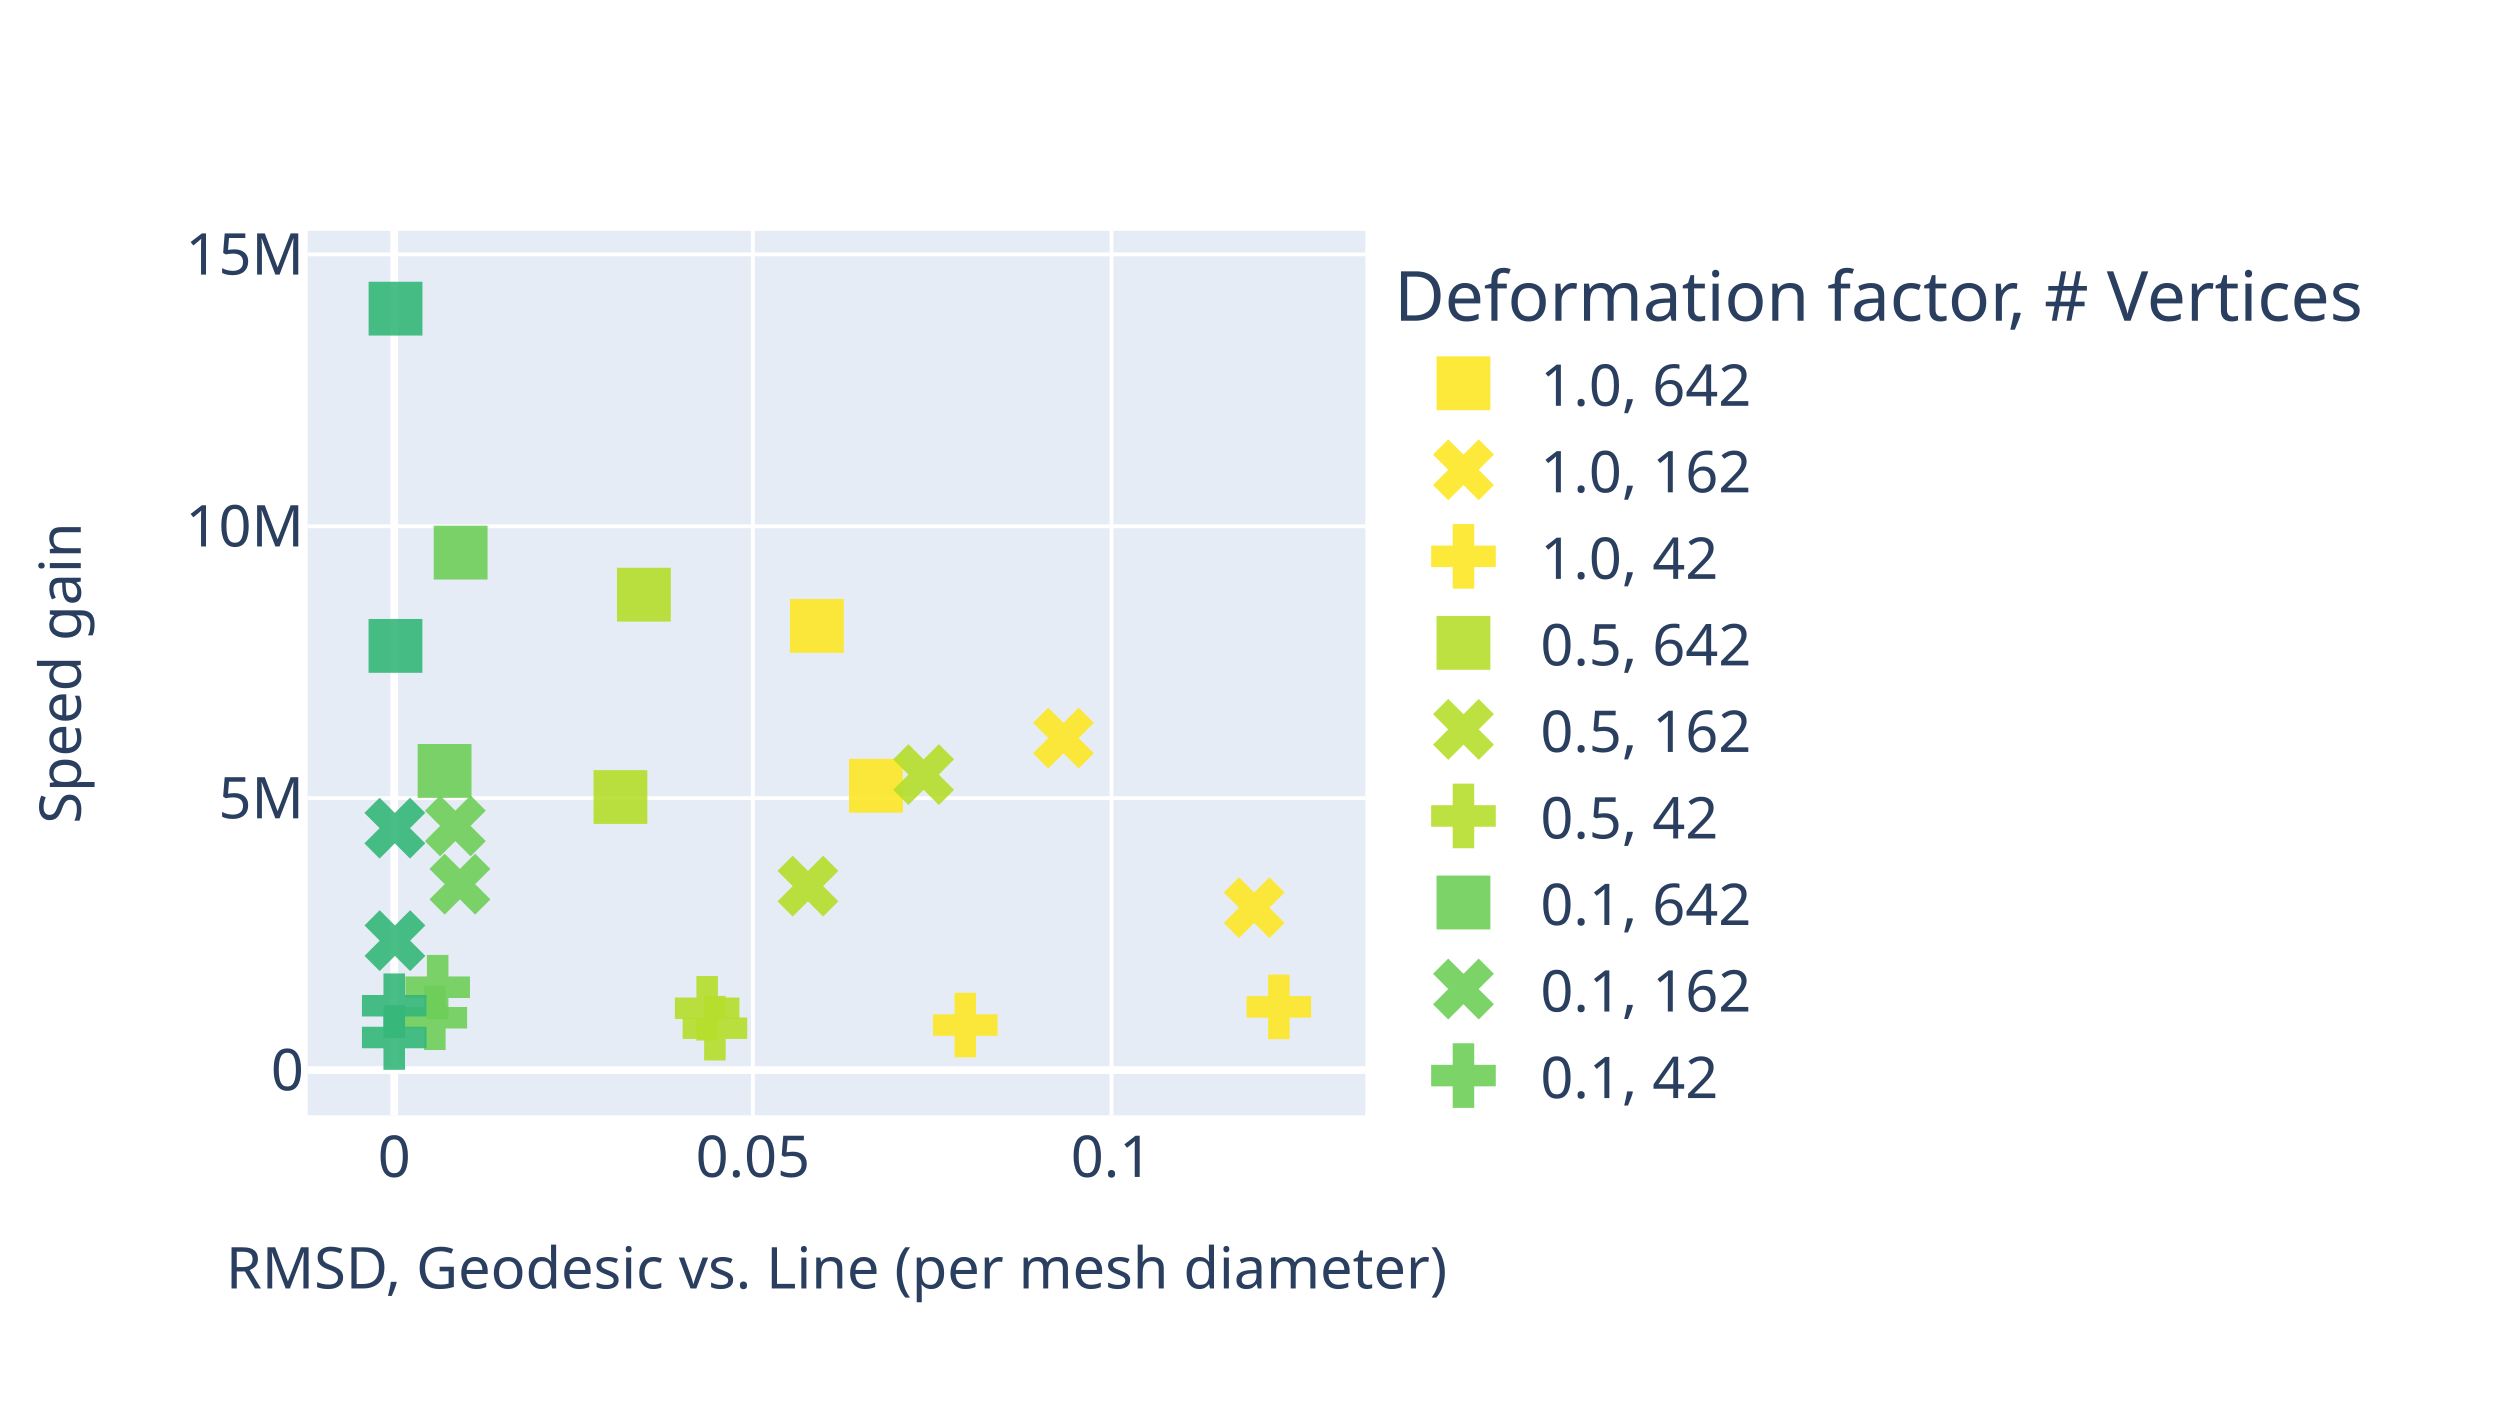
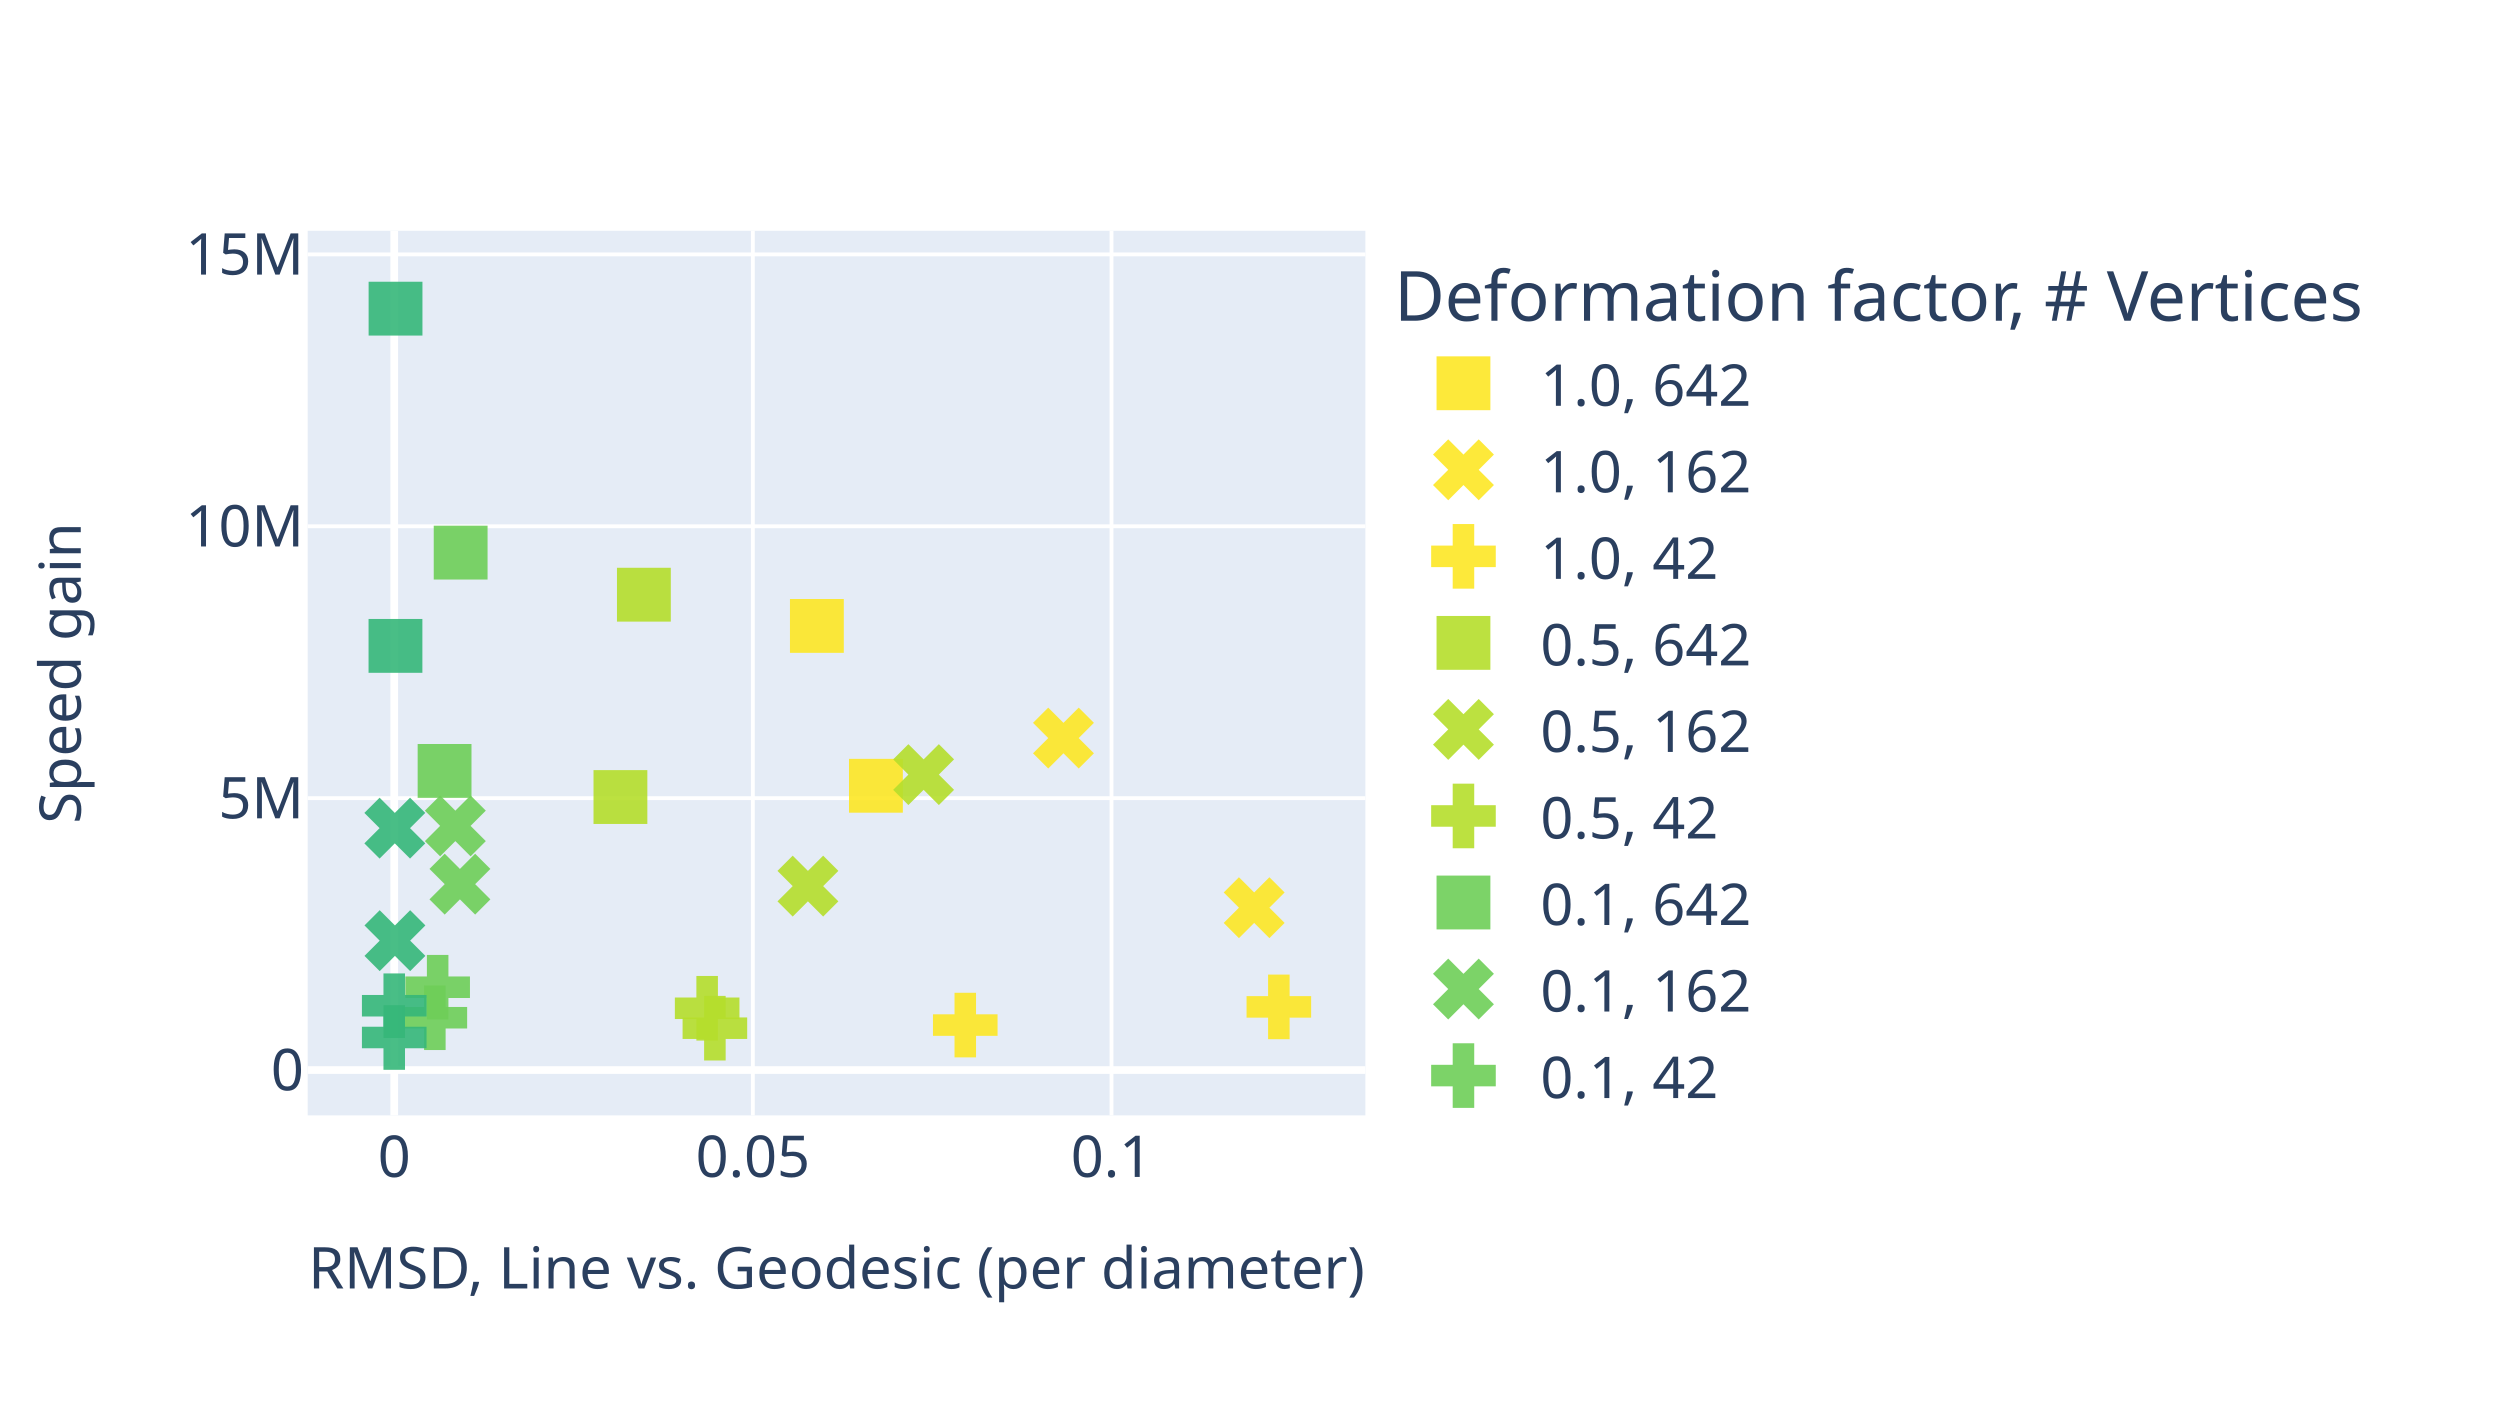
<svg xmlns="http://www.w3.org/2000/svg" class="main-svg" width="650" height="370" style="" viewBox="0 0 650 370">
  <rect x="0" y="0" width="650" height="370" style="fill: rgb(255, 255, 255); fill-opacity: 1;" />
-   <defs id="defs-0d9115">
+   <defs id="defs-f78b5c">
    <g class="clips">
-       <clipPath id="clip0d9115xyplot" class="plotclip">
+       <clipPath id="clipf78b5cxyplot" class="plotclip">
        <rect width="275" height="230" />
      </clipPath>
-       <clipPath class="axesclip" id="clip0d9115x">
+       <clipPath class="axesclip" id="clipf78b5cx">
        <rect x="80" y="0" width="275" height="370" />
      </clipPath>
-       <clipPath class="axesclip" id="clip0d9115y">
+       <clipPath class="axesclip" id="clipf78b5cy">
        <rect x="0" y="60" width="650" height="230" />
      </clipPath>
-       <clipPath class="axesclip" id="clip0d9115xy">
+       <clipPath class="axesclip" id="clipf78b5cxy">
        <rect x="80" y="60" width="275" height="230" />
      </clipPath>
    </g>
    <g class="gradients" />
    <g class="patterns" />
  </defs>
  <g class="bglayer">
    <rect class="bg" x="80" y="60" width="275" height="230" style="fill: rgb(229, 236, 246); fill-opacity: 1; stroke-width: 0;" />
  </g>
  <g class="layer-below">
    <g class="imagelayer" />
    <g class="shapelayer" />
  </g>
  <g class="cartesianlayer">
    <g class="subplot xy">
      <g class="layer-subplot">
        <g class="shapelayer" />
        <g class="imagelayer" />
      </g>
      <g class="minor-gridlayer">
        <g class="x" />
        <g class="y" />
      </g>
      <g class="gridlayer">
        <g class="x">
          <path class="xgrid crisp" transform="translate(195.74,0)" d="M0,60v230" style="stroke: rgb(255, 255, 255); stroke-opacity: 1; stroke-width: 1px;" />
          <path class="xgrid crisp" transform="translate(288.99,0)" d="M0,60v230" style="stroke: rgb(255, 255, 255); stroke-opacity: 1; stroke-width: 1px;" />
        </g>
        <g class="y">
          <path class="ygrid crisp" transform="translate(0,207.52)" d="M80,0h275" style="stroke: rgb(255, 255, 255); stroke-opacity: 1; stroke-width: 1px;" />
          <path class="ygrid crisp" transform="translate(0,136.83)" d="M80,0h275" style="stroke: rgb(255, 255, 255); stroke-opacity: 1; stroke-width: 1px;" />
          <path class="ygrid crisp" transform="translate(0,66.14)" d="M80,0h275" style="stroke: rgb(255, 255, 255); stroke-opacity: 1; stroke-width: 1px;" />
        </g>
      </g>
      <g class="zerolinelayer">
        <path class="xzl zl crisp" transform="translate(102.5,0)" d="M0,60v230" style="stroke: rgb(255, 255, 255); stroke-opacity: 1; stroke-width: 2px;" />
        <path class="yzl zl crisp" transform="translate(0,278.21)" d="M80,0h275" style="stroke: rgb(255, 255, 255); stroke-opacity: 1; stroke-width: 2px;" />
      </g>
      <path class="xlines-below" />
      <path class="ylines-below" />
      <g class="overlines-below" />
      <g class="xaxislayer-below" />
      <g class="yaxislayer-below" />
      <g class="overaxes-below" />
-       <g class="plot" transform="translate(80,60)" clip-path="url(#clip0d9115xyplot)">
+       <g class="plot" transform="translate(80,60)" clip-path="url(#clipf78b5cxyplot)">
        <g class="scatterlayer mlayer">
-           <g class="trace scatter tracece2cf5" style="stroke-miterlimit: 2; opacity: 1;">
+           <g class="trace scatter tracedbfbfd" style="stroke-miterlimit: 2; opacity: 1;">
            <g class="fills" />
            <g class="errorbars" />
            <g class="lines" />
            <g class="points">
              <path class="point" transform="translate(132.39,102.74)" d="M7,7H-7V-7H7Z" style="opacity: 0.9; stroke-width: 0px; fill: rgb(253, 231, 37); fill-opacity: 1;" />
              <path class="point" transform="translate(147.74,144.3)" d="M7,7H-7V-7H7Z" style="opacity: 0.9; stroke-width: 0px; fill: rgb(253, 231, 37); fill-opacity: 1;" />
            </g>
            <g class="text" />
          </g>
-           <g class="trace scatter trace1ae0f4" style="stroke-miterlimit: 2; opacity: 1;">
+           <g class="trace scatter trace3da025" style="stroke-miterlimit: 2; opacity: 1;">
            <g class="fills" />
            <g class="errorbars" />
            <g class="lines" />
            <g class="points">
              <path class="point" transform="translate(196.5,131.9)" d="M0,3.96l3.96,3.96l3.96,-3.96l-3.96,-3.96l3.96,-3.96l-3.96,-3.96l-3.96,3.96l-3.96,-3.96l-3.96,3.96l3.96,3.96l-3.96,3.96l3.96,3.96Z" style="opacity: 0.9; stroke-width: 0px; fill: rgb(253, 231, 37); fill-opacity: 1;" />
              <path class="point" transform="translate(246.08,176)" d="M0,3.96l3.96,3.96l3.96,-3.96l-3.96,-3.96l3.96,-3.96l-3.96,-3.96l-3.96,3.96l-3.96,-3.96l-3.96,3.96l3.96,3.96l-3.96,3.96l3.96,3.96Z" style="opacity: 0.9; stroke-width: 0px; fill: rgb(253, 231, 37); fill-opacity: 1;" />
            </g>
            <g class="text" />
          </g>
-           <g class="trace scatter trace9f055f" style="stroke-miterlimit: 2; opacity: 1;">
+           <g class="trace scatter traceda2839" style="stroke-miterlimit: 2; opacity: 1;">
            <g class="fills" />
            <g class="errorbars" />
            <g class="lines" />
            <g class="points">
              <path class="point" transform="translate(252.5,201.79)" d="M8.4,2.8H2.8V8.4H-2.8V2.8H-8.4V-2.8H-2.8V-8.4H2.8V-2.8H8.4Z" style="opacity: 0.9; stroke-width: 0px; fill: rgb(253, 231, 37); fill-opacity: 1;" />
              <path class="point" transform="translate(170.97,206.52)" d="M8.4,2.8H2.8V8.4H-2.8V2.8H-8.4V-2.8H-2.8V-8.4H2.8V-2.8H8.4Z" style="opacity: 0.9; stroke-width: 0px; fill: rgb(253, 231, 37); fill-opacity: 1;" />
            </g>
            <g class="text" />
          </g>
-           <g class="trace scatter traceb6d4a3" style="stroke-miterlimit: 2; opacity: 1;">
+           <g class="trace scatter tracec2a444" style="stroke-miterlimit: 2; opacity: 1;">
            <g class="fills" />
            <g class="errorbars" />
            <g class="lines" />
            <g class="points">
              <path class="point" transform="translate(87.41,94.62)" d="M7,7H-7V-7H7Z" style="opacity: 0.9; stroke-width: 0px; fill: rgb(181, 222, 43); fill-opacity: 1;" />
              <path class="point" transform="translate(81.31,147.23)" d="M7,7H-7V-7H7Z" style="opacity: 0.9; stroke-width: 0px; fill: rgb(181, 222, 43); fill-opacity: 1;" />
            </g>
            <g class="text" />
          </g>
-           <g class="trace scatter trace378c98" style="stroke-miterlimit: 2; opacity: 1;">
+           <g class="trace scatter trace50cede" style="stroke-miterlimit: 2; opacity: 1;">
            <g class="fills" />
            <g class="errorbars" />
            <g class="lines" />
            <g class="points">
              <path class="point" transform="translate(160.14,141.4)" d="M0,3.96l3.96,3.96l3.96,-3.96l-3.96,-3.96l3.96,-3.96l-3.96,-3.96l-3.96,3.96l-3.96,-3.96l-3.96,3.96l3.96,3.96l-3.96,3.96l3.96,3.96Z" style="opacity: 0.9; stroke-width: 0px; fill: rgb(181, 222, 43); fill-opacity: 1;" />
              <path class="point" transform="translate(130.06,170.39)" d="M0,3.96l3.96,3.96l3.96,-3.96l-3.96,-3.96l3.96,-3.96l-3.96,-3.96l-3.96,3.96l-3.96,-3.96l-3.96,3.96l3.96,3.96l-3.96,3.96l3.96,3.96Z" style="opacity: 0.9; stroke-width: 0px; fill: rgb(181, 222, 43); fill-opacity: 1;" />
            </g>
            <g class="text" />
          </g>
-           <g class="trace scatter trace0a6c8a" style="stroke-miterlimit: 2; opacity: 1;">
+           <g class="trace scatter trace13b32f" style="stroke-miterlimit: 2; opacity: 1;">
            <g class="fills" />
            <g class="errorbars" />
            <g class="lines" />
            <g class="points">
              <path class="point" transform="translate(103.86,202.15)" d="M8.4,2.8H2.8V8.4H-2.8V2.8H-8.4V-2.8H-2.8V-8.4H2.8V-2.8H8.4Z" style="opacity: 0.9; stroke-width: 0px; fill: rgb(181, 222, 43); fill-opacity: 1;" />
              <path class="point" transform="translate(105.87,207.33)" d="M8.4,2.8H2.8V8.4H-2.8V2.8H-8.4V-2.8H-2.8V-8.4H2.8V-2.8H8.4Z" style="opacity: 0.9; stroke-width: 0px; fill: rgb(181, 222, 43); fill-opacity: 1;" />
            </g>
            <g class="text" />
          </g>
-           <g class="trace scatter trace1d7ed5" style="stroke-miterlimit: 2; opacity: 1;">
+           <g class="trace scatter traced1c4d2" style="stroke-miterlimit: 2; opacity: 1;">
            <g class="fills" />
            <g class="errorbars" />
            <g class="lines" />
            <g class="points">
              <path class="point" transform="translate(39.77,83.68)" d="M7,7H-7V-7H7Z" style="opacity: 0.9; stroke-width: 0px; fill: rgb(110, 206, 88); fill-opacity: 1;" />
              <path class="point" transform="translate(35.59,140.44)" d="M7,7H-7V-7H7Z" style="opacity: 0.9; stroke-width: 0px; fill: rgb(110, 206, 88); fill-opacity: 1;" />
            </g>
            <g class="text" />
          </g>
-           <g class="trace scatter trace568b2e" style="stroke-miterlimit: 2; opacity: 1;">
+           <g class="trace scatter tracea0e49d" style="stroke-miterlimit: 2; opacity: 1;">
            <g class="fills" />
            <g class="errorbars" />
            <g class="lines" />
            <g class="points">
              <path class="point" transform="translate(38.39,154.73)" d="M0,3.96l3.96,3.96l3.96,-3.96l-3.96,-3.96l3.96,-3.96l-3.96,-3.96l-3.96,3.96l-3.96,-3.96l-3.96,3.96l3.96,3.96l-3.96,3.96l3.96,3.96Z" style="opacity: 0.9; stroke-width: 0px; fill: rgb(110, 206, 88); fill-opacity: 1;" />
              <path class="point" transform="translate(39.58,169.88)" d="M0,3.96l3.96,3.96l3.96,-3.96l-3.96,-3.96l3.96,-3.96l-3.96,-3.96l-3.96,3.96l-3.96,-3.96l-3.96,3.96l3.96,3.96l-3.96,3.96l3.96,3.96Z" style="opacity: 0.9; stroke-width: 0px; fill: rgb(110, 206, 88); fill-opacity: 1;" />
            </g>
            <g class="text" />
          </g>
-           <g class="trace scatter trace5ace1f" style="stroke-miterlimit: 2; opacity: 1;">
+           <g class="trace scatter traceaf9a69" style="stroke-miterlimit: 2; opacity: 1;">
            <g class="fills" />
            <g class="errorbars" />
            <g class="lines" />
            <g class="points">
              <path class="point" transform="translate(33.79,196.68)" d="M8.4,2.8H2.8V8.4H-2.8V2.8H-8.4V-2.8H-2.8V-8.4H2.8V-2.8H8.4Z" style="opacity: 0.9; stroke-width: 0px; fill: rgb(110, 206, 88); fill-opacity: 1;" />
              <path class="point" transform="translate(33.06,204.61)" d="M8.4,2.8H2.8V8.4H-2.8V2.8H-8.4V-2.8H-2.8V-8.4H2.8V-2.8H8.4Z" style="opacity: 0.9; stroke-width: 0px; fill: rgb(110, 206, 88); fill-opacity: 1;" />
            </g>
            <g class="text" />
          </g>
-           <g class="trace scatter tracea3073d" style="stroke-miterlimit: 2; opacity: 1;">
+           <g class="trace scatter traceebb350" style="stroke-miterlimit: 2; opacity: 1;">
            <g class="fills" />
            <g class="errorbars" />
            <g class="lines" />
            <g class="points">
              <path class="point" transform="translate(22.84,20.25)" d="M7,7H-7V-7H7Z" style="opacity: 0.9; stroke-width: 0px; fill: rgb(53, 183, 121); fill-opacity: 1;" />
              <path class="point" transform="translate(22.82,107.93)" d="M7,7H-7V-7H7Z" style="opacity: 0.9; stroke-width: 0px; fill: rgb(53, 183, 121); fill-opacity: 1;" />
            </g>
            <g class="text" />
          </g>
-           <g class="trace scatter trace424130" style="stroke-miterlimit: 2; opacity: 1;">
+           <g class="trace scatter traceb3c8f7" style="stroke-miterlimit: 2; opacity: 1;">
            <g class="fills" />
            <g class="errorbars" />
            <g class="lines" />
            <g class="points">
              <path class="point" transform="translate(22.65,155.32)" d="M0,3.96l3.96,3.96l3.96,-3.96l-3.96,-3.96l3.96,-3.96l-3.96,-3.96l-3.96,3.96l-3.96,-3.96l-3.96,3.96l3.96,3.96l-3.96,3.96l3.96,3.96Z" style="opacity: 0.9; stroke-width: 0px; fill: rgb(53, 183, 121); fill-opacity: 1;" />
              <path class="point" transform="translate(22.68,184.57)" d="M0,3.96l3.96,3.96l3.96,-3.96l-3.96,-3.96l3.96,-3.96l-3.96,-3.96l-3.96,3.96l-3.96,-3.96l-3.96,3.96l3.96,3.96l-3.96,3.96l3.96,3.96Z" style="opacity: 0.9; stroke-width: 0px; fill: rgb(53, 183, 121); fill-opacity: 1;" />
            </g>
            <g class="text" />
          </g>
-           <g class="trace scatter tracef280e1" style="stroke-miterlimit: 2; opacity: 1;">
+           <g class="trace scatter trace7a0369" style="stroke-miterlimit: 2; opacity: 1;">
            <g class="fills" />
            <g class="errorbars" />
            <g class="lines" />
            <g class="points">
              <path class="point" transform="translate(22.5,201.49)" d="M8.4,2.8H2.8V8.4H-2.8V2.8H-8.4V-2.8H-2.8V-8.4H2.8V-2.8H8.4Z" style="opacity: 0.9; stroke-width: 0px; fill: rgb(53, 183, 121); fill-opacity: 1;" />
              <path class="point" transform="translate(22.5,209.75)" d="M8.4,2.8H2.8V8.4H-2.8V2.8H-8.4V-2.8H-2.8V-8.4H2.8V-2.8H8.4Z" style="opacity: 0.9; stroke-width: 0px; fill: rgb(53, 183, 121); fill-opacity: 1;" />
            </g>
            <g class="text" />
          </g>
        </g>
      </g>
      <g class="overplot" />
      <path class="xlines-above crisp" d="M0,0" style="fill: none;" />
      <path class="ylines-above crisp" d="M0,0" style="fill: none;" />
      <g class="overlines-above" />
      <g class="xaxislayer-above">
        <g class="xtick">
          <text text-anchor="middle" x="0" y="306" transform="translate(102.5,0)" style="font-family: CMU; font-size: 15px; fill: rgb(42, 63, 95); fill-opacity: 1; white-space: pre; opacity: 1;">0</text>
        </g>
        <g class="xtick">
          <text text-anchor="middle" x="0" y="306" style="font-family: CMU; font-size: 15px; fill: rgb(42, 63, 95); fill-opacity: 1; white-space: pre; opacity: 1;" transform="translate(195.74,0)">0.05</text>
        </g>
        <g class="xtick">
          <text text-anchor="middle" x="0" y="306" style="font-family: CMU; font-size: 15px; fill: rgb(42, 63, 95); fill-opacity: 1; white-space: pre; opacity: 1;" transform="translate(288.99,0)">0.1</text>
        </g>
      </g>
      <g class="yaxislayer-above">
        <g class="ytick">
          <text text-anchor="end" x="79" y="5.25" transform="translate(0,278.21)" style="font-family: CMU; font-size: 15px; fill: rgb(42, 63, 95); fill-opacity: 1; white-space: pre; opacity: 1;">0</text>
        </g>
        <g class="ytick">
          <text text-anchor="end" x="79" y="5.25" style="font-family: CMU; font-size: 15px; fill: rgb(42, 63, 95); fill-opacity: 1; white-space: pre; opacity: 1;" transform="translate(0,207.52)">5M</text>
        </g>
        <g class="ytick">
          <text text-anchor="end" x="79" y="5.25" style="font-family: CMU; font-size: 15px; fill: rgb(42, 63, 95); fill-opacity: 1; white-space: pre; opacity: 1;" transform="translate(0,136.83)">10M</text>
        </g>
        <g class="ytick">
          <text text-anchor="end" x="79" y="5.25" style="font-family: CMU; font-size: 15px; fill: rgb(42, 63, 95); fill-opacity: 1; white-space: pre; opacity: 1;" transform="translate(0,66.14)">15M</text>
        </g>
      </g>
      <g class="overaxes-above" />
    </g>
  </g>
  <g class="polarlayer" />
  <g class="smithlayer" />
  <g class="ternarylayer" />
  <g class="geolayer" />
  <g class="funnelarealayer" />
  <g class="pielayer" />
  <g class="iciclelayer" />
  <g class="treemaplayer" />
  <g class="sunburstlayer" />
  <g class="glimages" />
-   <defs id="topdefs-0d9115">
+   <defs id="topdefs-f78b5c">
    <g class="clips" />
-     <clipPath id="legend0d9115">
+     <clipPath id="legendf78b5c">
      <rect width="278" height="230" x="0" y="0" />
    </clipPath>
  </defs>
  <g class="layer-above">
    <g class="imagelayer" />
    <g class="shapelayer" />
  </g>
  <g class="infolayer">
    <g class="legend" pointer-events="all" transform="translate(360.5,60)">
      <rect class="bg" shape-rendering="crispEdges" width="278" height="230" x="0" y="0" style="stroke: rgb(68, 68, 68); stroke-opacity: 1; fill: rgb(255, 255, 255); fill-opacity: 1; stroke-width: 0px;" />
-       <g class="scrollbox" transform="" clip-path="url(#legend0d9115)">
+       <g class="scrollbox" transform="" clip-path="url(#legendf78b5c)">
        <text class="legendtitletext" text-anchor="start" x="2" y="23.4" style="font-family: CMU; font-size: 18px; fill: rgb(42, 63, 95); fill-opacity: 1; white-space: pre;">Deformation factor, # Vertices</text>
        <g class="groups" transform="">
          <g class="traces" transform="translate(0,39.65)" style="opacity: 1;">
            <text class="legendtext" text-anchor="start" x="40" y="5.85" style="font-family: CMU; font-size: 15px; fill: rgb(42, 63, 95); fill-opacity: 1; white-space: pre;">1.0, 642</text>
            <g class="layers" style="opacity: 1;">
              <g class="legendfill" />
              <g class="legendlines" />
              <g class="legendsymbols">
                <g class="legendpoints">
                  <path class="scatterpts" transform="translate(20,0)" d="M7,7H-7V-7H7Z" style="opacity: 0.9; stroke-width: 0px; fill: rgb(253, 231, 37); fill-opacity: 1;" />
                </g>
              </g>
            </g>
            <rect class="legendtoggle" x="0" y="-11.25" width="115" height="22.5" style="fill: rgb(0, 0, 0); fill-opacity: 0;" />
          </g>
        </g>
        <g class="groups" transform="">
          <g class="traces" transform="translate(0,62.15)" style="opacity: 1;">
            <text class="legendtext" text-anchor="start" x="40" y="5.85" style="font-family: CMU; font-size: 15px; fill: rgb(42, 63, 95); fill-opacity: 1; white-space: pre;">1.0, 162</text>
            <g class="layers" style="opacity: 1;">
              <g class="legendfill" />
              <g class="legendlines" />
              <g class="legendsymbols">
                <g class="legendpoints">
                  <path class="scatterpts" transform="translate(20,0)" d="M0,3.96l3.96,3.96l3.96,-3.96l-3.96,-3.96l3.96,-3.96l-3.96,-3.96l-3.96,3.96l-3.96,-3.96l-3.96,3.96l3.96,3.96l-3.96,3.96l3.96,3.96Z" style="opacity: 0.9; stroke-width: 0px; fill: rgb(253, 231, 37); fill-opacity: 1;" />
                </g>
              </g>
            </g>
            <rect class="legendtoggle" x="0" y="-11.25" width="115" height="22.5" style="fill: rgb(0, 0, 0); fill-opacity: 0;" />
          </g>
        </g>
        <g class="groups" transform="">
          <g class="traces" transform="translate(0,84.65)" style="opacity: 1;">
            <text class="legendtext" text-anchor="start" x="40" y="5.85" style="font-family: CMU; font-size: 15px; fill: rgb(42, 63, 95); fill-opacity: 1; white-space: pre;">1.0, 42</text>
            <g class="layers" style="opacity: 1;">
              <g class="legendfill" />
              <g class="legendlines" />
              <g class="legendsymbols">
                <g class="legendpoints">
                  <path class="scatterpts" transform="translate(20,0)" d="M8.4,2.8H2.8V8.4H-2.8V2.8H-8.4V-2.8H-2.8V-8.4H2.8V-2.8H8.4Z" style="opacity: 0.9; stroke-width: 0px; fill: rgb(253, 231, 37); fill-opacity: 1;" />
                </g>
              </g>
            </g>
            <rect class="legendtoggle" x="0" y="-11.25" width="115" height="22.5" style="fill: rgb(0, 0, 0); fill-opacity: 0;" />
          </g>
        </g>
        <g class="groups" transform="">
          <g class="traces" transform="translate(0,107.15)" style="opacity: 1;">
            <text class="legendtext" text-anchor="start" x="40" y="5.85" style="font-family: CMU; font-size: 15px; fill: rgb(42, 63, 95); fill-opacity: 1; white-space: pre;">0.5, 642</text>
            <g class="layers" style="opacity: 1;">
              <g class="legendfill" />
              <g class="legendlines" />
              <g class="legendsymbols">
                <g class="legendpoints">
                  <path class="scatterpts" transform="translate(20,0)" d="M7,7H-7V-7H7Z" style="opacity: 0.9; stroke-width: 0px; fill: rgb(181, 222, 43); fill-opacity: 1;" />
                </g>
              </g>
            </g>
            <rect class="legendtoggle" x="0" y="-11.25" width="115" height="22.5" style="fill: rgb(0, 0, 0); fill-opacity: 0;" />
          </g>
        </g>
        <g class="groups" transform="">
          <g class="traces" transform="translate(0,129.65)" style="opacity: 1;">
            <text class="legendtext" text-anchor="start" x="40" y="5.85" style="font-family: CMU; font-size: 15px; fill: rgb(42, 63, 95); fill-opacity: 1; white-space: pre;">0.5, 162</text>
            <g class="layers" style="opacity: 1;">
              <g class="legendfill" />
              <g class="legendlines" />
              <g class="legendsymbols">
                <g class="legendpoints">
                  <path class="scatterpts" transform="translate(20,0)" d="M0,3.96l3.96,3.96l3.96,-3.96l-3.96,-3.96l3.96,-3.96l-3.96,-3.96l-3.96,3.96l-3.96,-3.96l-3.96,3.96l3.96,3.96l-3.96,3.96l3.96,3.96Z" style="opacity: 0.9; stroke-width: 0px; fill: rgb(181, 222, 43); fill-opacity: 1;" />
                </g>
              </g>
            </g>
            <rect class="legendtoggle" x="0" y="-11.25" width="115" height="22.5" style="fill: rgb(0, 0, 0); fill-opacity: 0;" />
          </g>
        </g>
        <g class="groups" transform="">
          <g class="traces" transform="translate(0,152.15)" style="opacity: 1;">
            <text class="legendtext" text-anchor="start" x="40" y="5.85" style="font-family: CMU; font-size: 15px; fill: rgb(42, 63, 95); fill-opacity: 1; white-space: pre;">0.5, 42</text>
            <g class="layers" style="opacity: 1;">
              <g class="legendfill" />
              <g class="legendlines" />
              <g class="legendsymbols">
                <g class="legendpoints">
                  <path class="scatterpts" transform="translate(20,0)" d="M8.4,2.8H2.8V8.4H-2.8V2.8H-8.4V-2.8H-2.8V-8.4H2.8V-2.8H8.4Z" style="opacity: 0.9; stroke-width: 0px; fill: rgb(181, 222, 43); fill-opacity: 1;" />
                </g>
              </g>
            </g>
            <rect class="legendtoggle" x="0" y="-11.25" width="115" height="22.5" style="fill: rgb(0, 0, 0); fill-opacity: 0;" />
          </g>
        </g>
        <g class="groups" transform="">
          <g class="traces" transform="translate(0,174.65)" style="opacity: 1;">
            <text class="legendtext" text-anchor="start" x="40" y="5.85" style="font-family: CMU; font-size: 15px; fill: rgb(42, 63, 95); fill-opacity: 1; white-space: pre;">0.1, 642</text>
            <g class="layers" style="opacity: 1;">
              <g class="legendfill" />
              <g class="legendlines" />
              <g class="legendsymbols">
                <g class="legendpoints">
                  <path class="scatterpts" transform="translate(20,0)" d="M7,7H-7V-7H7Z" style="opacity: 0.9; stroke-width: 0px; fill: rgb(110, 206, 88); fill-opacity: 1;" />
                </g>
              </g>
            </g>
            <rect class="legendtoggle" x="0" y="-11.25" width="115" height="22.5" style="fill: rgb(0, 0, 0); fill-opacity: 0;" />
          </g>
        </g>
        <g class="groups" transform="">
          <g class="traces" transform="translate(0,197.15)" style="opacity: 1;">
            <text class="legendtext" text-anchor="start" x="40" y="5.85" style="font-family: CMU; font-size: 15px; fill: rgb(42, 63, 95); fill-opacity: 1; white-space: pre;">0.1, 162</text>
            <g class="layers" style="opacity: 1;">
              <g class="legendfill" />
              <g class="legendlines" />
              <g class="legendsymbols">
                <g class="legendpoints">
                  <path class="scatterpts" transform="translate(20,0)" d="M0,3.96l3.96,3.96l3.96,-3.96l-3.96,-3.96l3.96,-3.96l-3.96,-3.96l-3.96,3.96l-3.96,-3.96l-3.96,3.96l3.96,3.96l-3.96,3.96l3.96,3.96Z" style="opacity: 0.9; stroke-width: 0px; fill: rgb(110, 206, 88); fill-opacity: 1;" />
                </g>
              </g>
            </g>
            <rect class="legendtoggle" x="0" y="-11.25" width="115" height="22.5" style="fill: rgb(0, 0, 0); fill-opacity: 0;" />
          </g>
        </g>
        <g class="groups" transform="">
          <g class="traces" transform="translate(0,219.65)" style="opacity: 1;">
            <text class="legendtext" text-anchor="start" x="40" y="5.85" style="font-family: CMU; font-size: 15px; fill: rgb(42, 63, 95); fill-opacity: 1; white-space: pre;">0.1, 42</text>
            <g class="layers" style="opacity: 1;">
              <g class="legendfill" />
              <g class="legendlines" />
              <g class="legendsymbols">
                <g class="legendpoints">
                  <path class="scatterpts" transform="translate(20,0)" d="M8.4,2.8H2.8V8.4H-2.8V2.8H-8.4V-2.8H-2.8V-8.4H2.8V-2.8H8.4Z" style="opacity: 0.9; stroke-width: 0px; fill: rgb(110, 206, 88); fill-opacity: 1;" />
                </g>
              </g>
            </g>
            <rect class="legendtoggle" x="0" y="-11.25" width="115" height="22.5" style="fill: rgb(0, 0, 0); fill-opacity: 0;" />
          </g>
        </g>
        <g class="groups" transform="">
          <g class="traces" transform="translate(0,242.15)" style="opacity: 1;">
            <text class="legendtext" text-anchor="start" x="40" y="5.85" style="font-family: CMU; font-size: 15px; fill: rgb(42, 63, 95); fill-opacity: 1; white-space: pre;">0.01, 642</text>
            <g class="layers" style="opacity: 1;">
              <g class="legendfill" />
              <g class="legendlines" />
              <g class="legendsymbols">
                <g class="legendpoints">
                  <path class="scatterpts" transform="translate(20,0)" d="M7,7H-7V-7H7Z" style="opacity: 0.9; stroke-width: 0px; fill: rgb(53, 183, 121); fill-opacity: 1;" />
                </g>
              </g>
            </g>
            <rect class="legendtoggle" x="0" y="-11.25" width="115" height="22.5" style="fill: rgb(0, 0, 0); fill-opacity: 0;" />
          </g>
        </g>
        <g class="groups" transform="">
          <g class="traces" transform="translate(0,264.65)" style="opacity: 1;">
            <text class="legendtext" text-anchor="start" x="40" y="5.85" style="font-family: CMU; font-size: 15px; fill: rgb(42, 63, 95); fill-opacity: 1; white-space: pre;">0.01, 162</text>
            <g class="layers" style="opacity: 1;">
              <g class="legendfill" />
              <g class="legendlines" />
              <g class="legendsymbols">
                <g class="legendpoints">
                  <path class="scatterpts" transform="translate(20,0)" d="M0,3.96l3.96,3.96l3.96,-3.96l-3.96,-3.96l3.96,-3.96l-3.96,-3.96l-3.96,3.96l-3.96,-3.96l-3.96,3.96l3.96,3.96l-3.96,3.96l3.96,3.96Z" style="opacity: 0.9; stroke-width: 0px; fill: rgb(53, 183, 121); fill-opacity: 1;" />
                </g>
              </g>
            </g>
            <rect class="legendtoggle" x="0" y="-11.25" width="115" height="22.5" style="fill: rgb(0, 0, 0); fill-opacity: 0;" />
          </g>
        </g>
        <g class="groups" transform="">
          <g class="traces" transform="translate(0,287.15)" style="opacity: 1;">
            <text class="legendtext" text-anchor="start" x="40" y="5.85" style="font-family: CMU; font-size: 15px; fill: rgb(42, 63, 95); fill-opacity: 1; white-space: pre;">0.01, 42</text>
            <g class="layers" style="opacity: 1;">
              <g class="legendfill" />
              <g class="legendlines" />
              <g class="legendsymbols">
                <g class="legendpoints">
                  <path class="scatterpts" transform="translate(20,0)" d="M8.4,2.8H2.8V8.4H-2.8V2.8H-8.4V-2.8H-2.8V-8.4H2.8V-2.8H8.4Z" style="opacity: 0.9; stroke-width: 0px; fill: rgb(53, 183, 121); fill-opacity: 1;" />
                </g>
              </g>
            </g>
            <rect class="legendtoggle" x="0" y="-11.25" width="115" height="22.5" style="fill: rgb(0, 0, 0); fill-opacity: 0;" />
          </g>
        </g>
      </g>
      <rect class="scrollbar" rx="20" ry="3" width="0" height="0" x="0" y="0" style="fill: rgb(128, 139, 164); fill-opacity: 1;" />
    </g>
    <g class="g-gtitle" />
    <g class="g-xtitle">
-       <text class="xtitle" x="217.5" y="335" text-anchor="middle" style="font-family: CMU; font-size: 15px; fill: rgb(42, 63, 95); opacity: 1; font-weight: normal; white-space: pre;">RMSD, Geodesic vs. Line (per mesh diameter)</text>
+       <text class="xtitle" x="217.5" y="335" text-anchor="middle" style="font-family: CMU; font-size: 15px; fill: rgb(42, 63, 95); opacity: 1; font-weight: normal; white-space: pre;">RMSD, Line vs. Geodesic (per diameter)</text>
    </g>
    <g class="g-ytitle">
      <text class="ytitle" transform="rotate(-90,21,175)" x="21" y="175" text-anchor="middle" style="font-family: CMU; font-size: 15px; fill: rgb(42, 63, 95); opacity: 1; font-weight: normal; white-space: pre;">Speed gain</text>
    </g>
  </g>
</svg>
